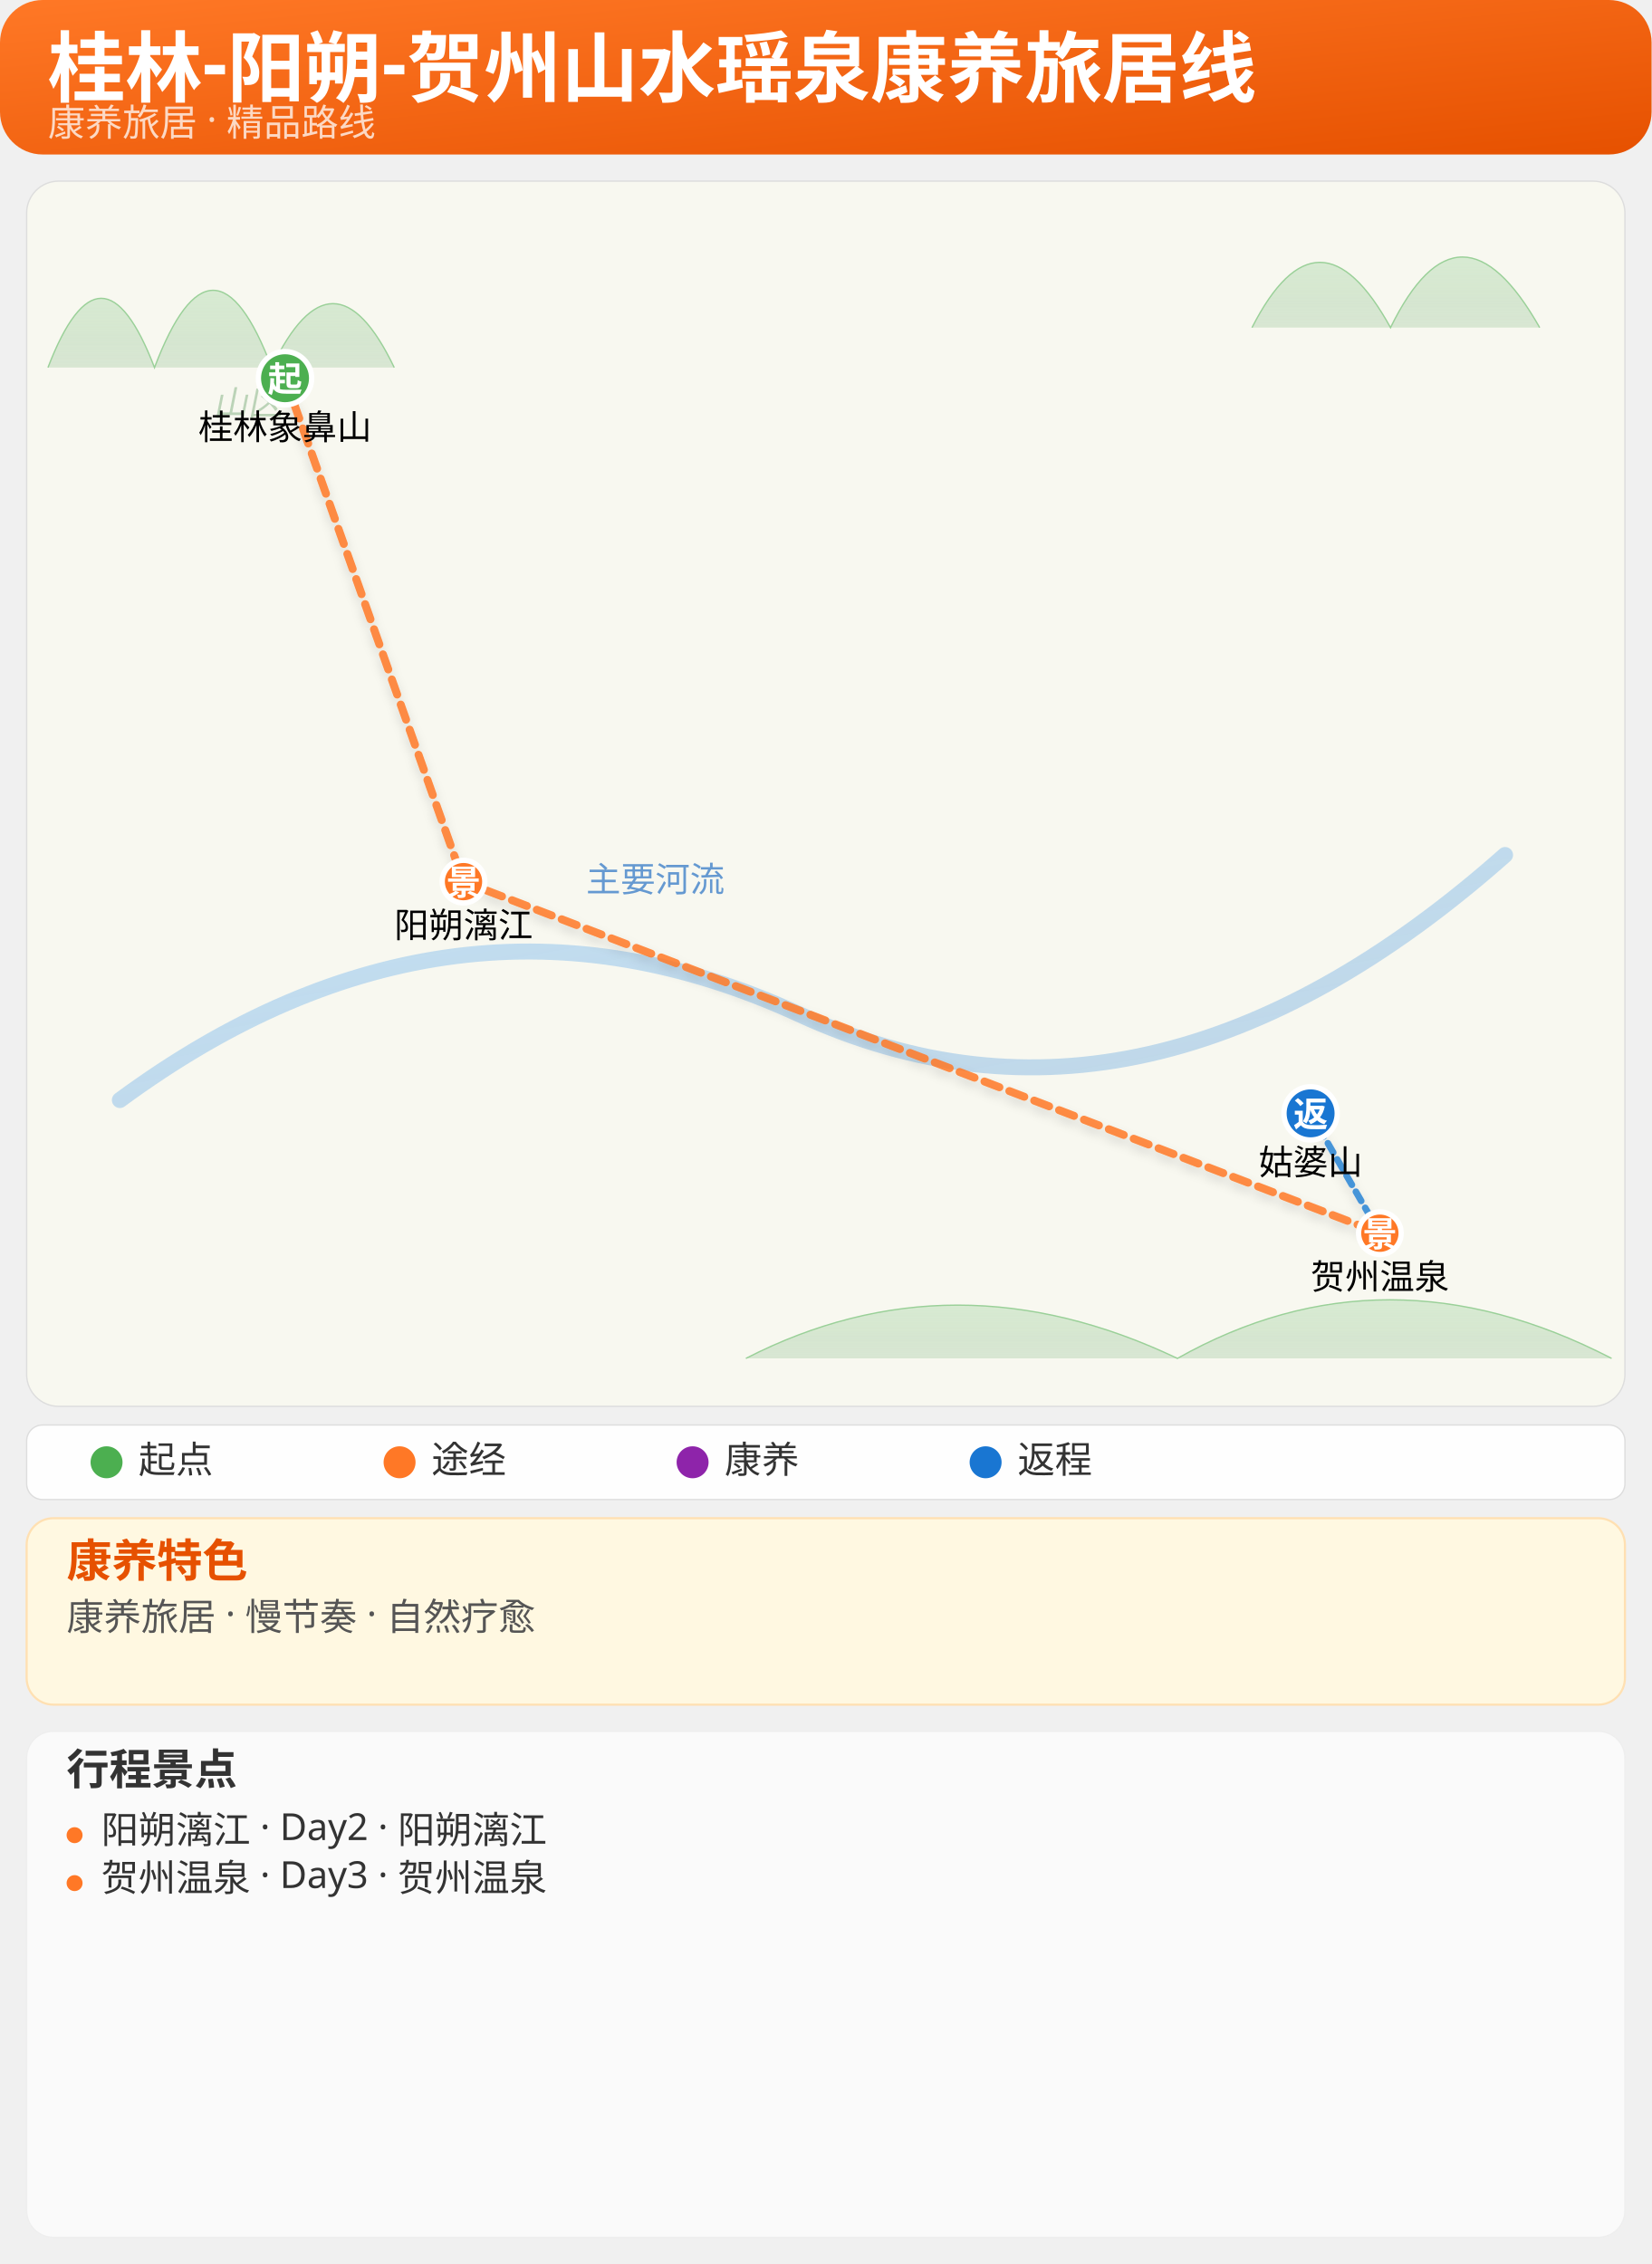
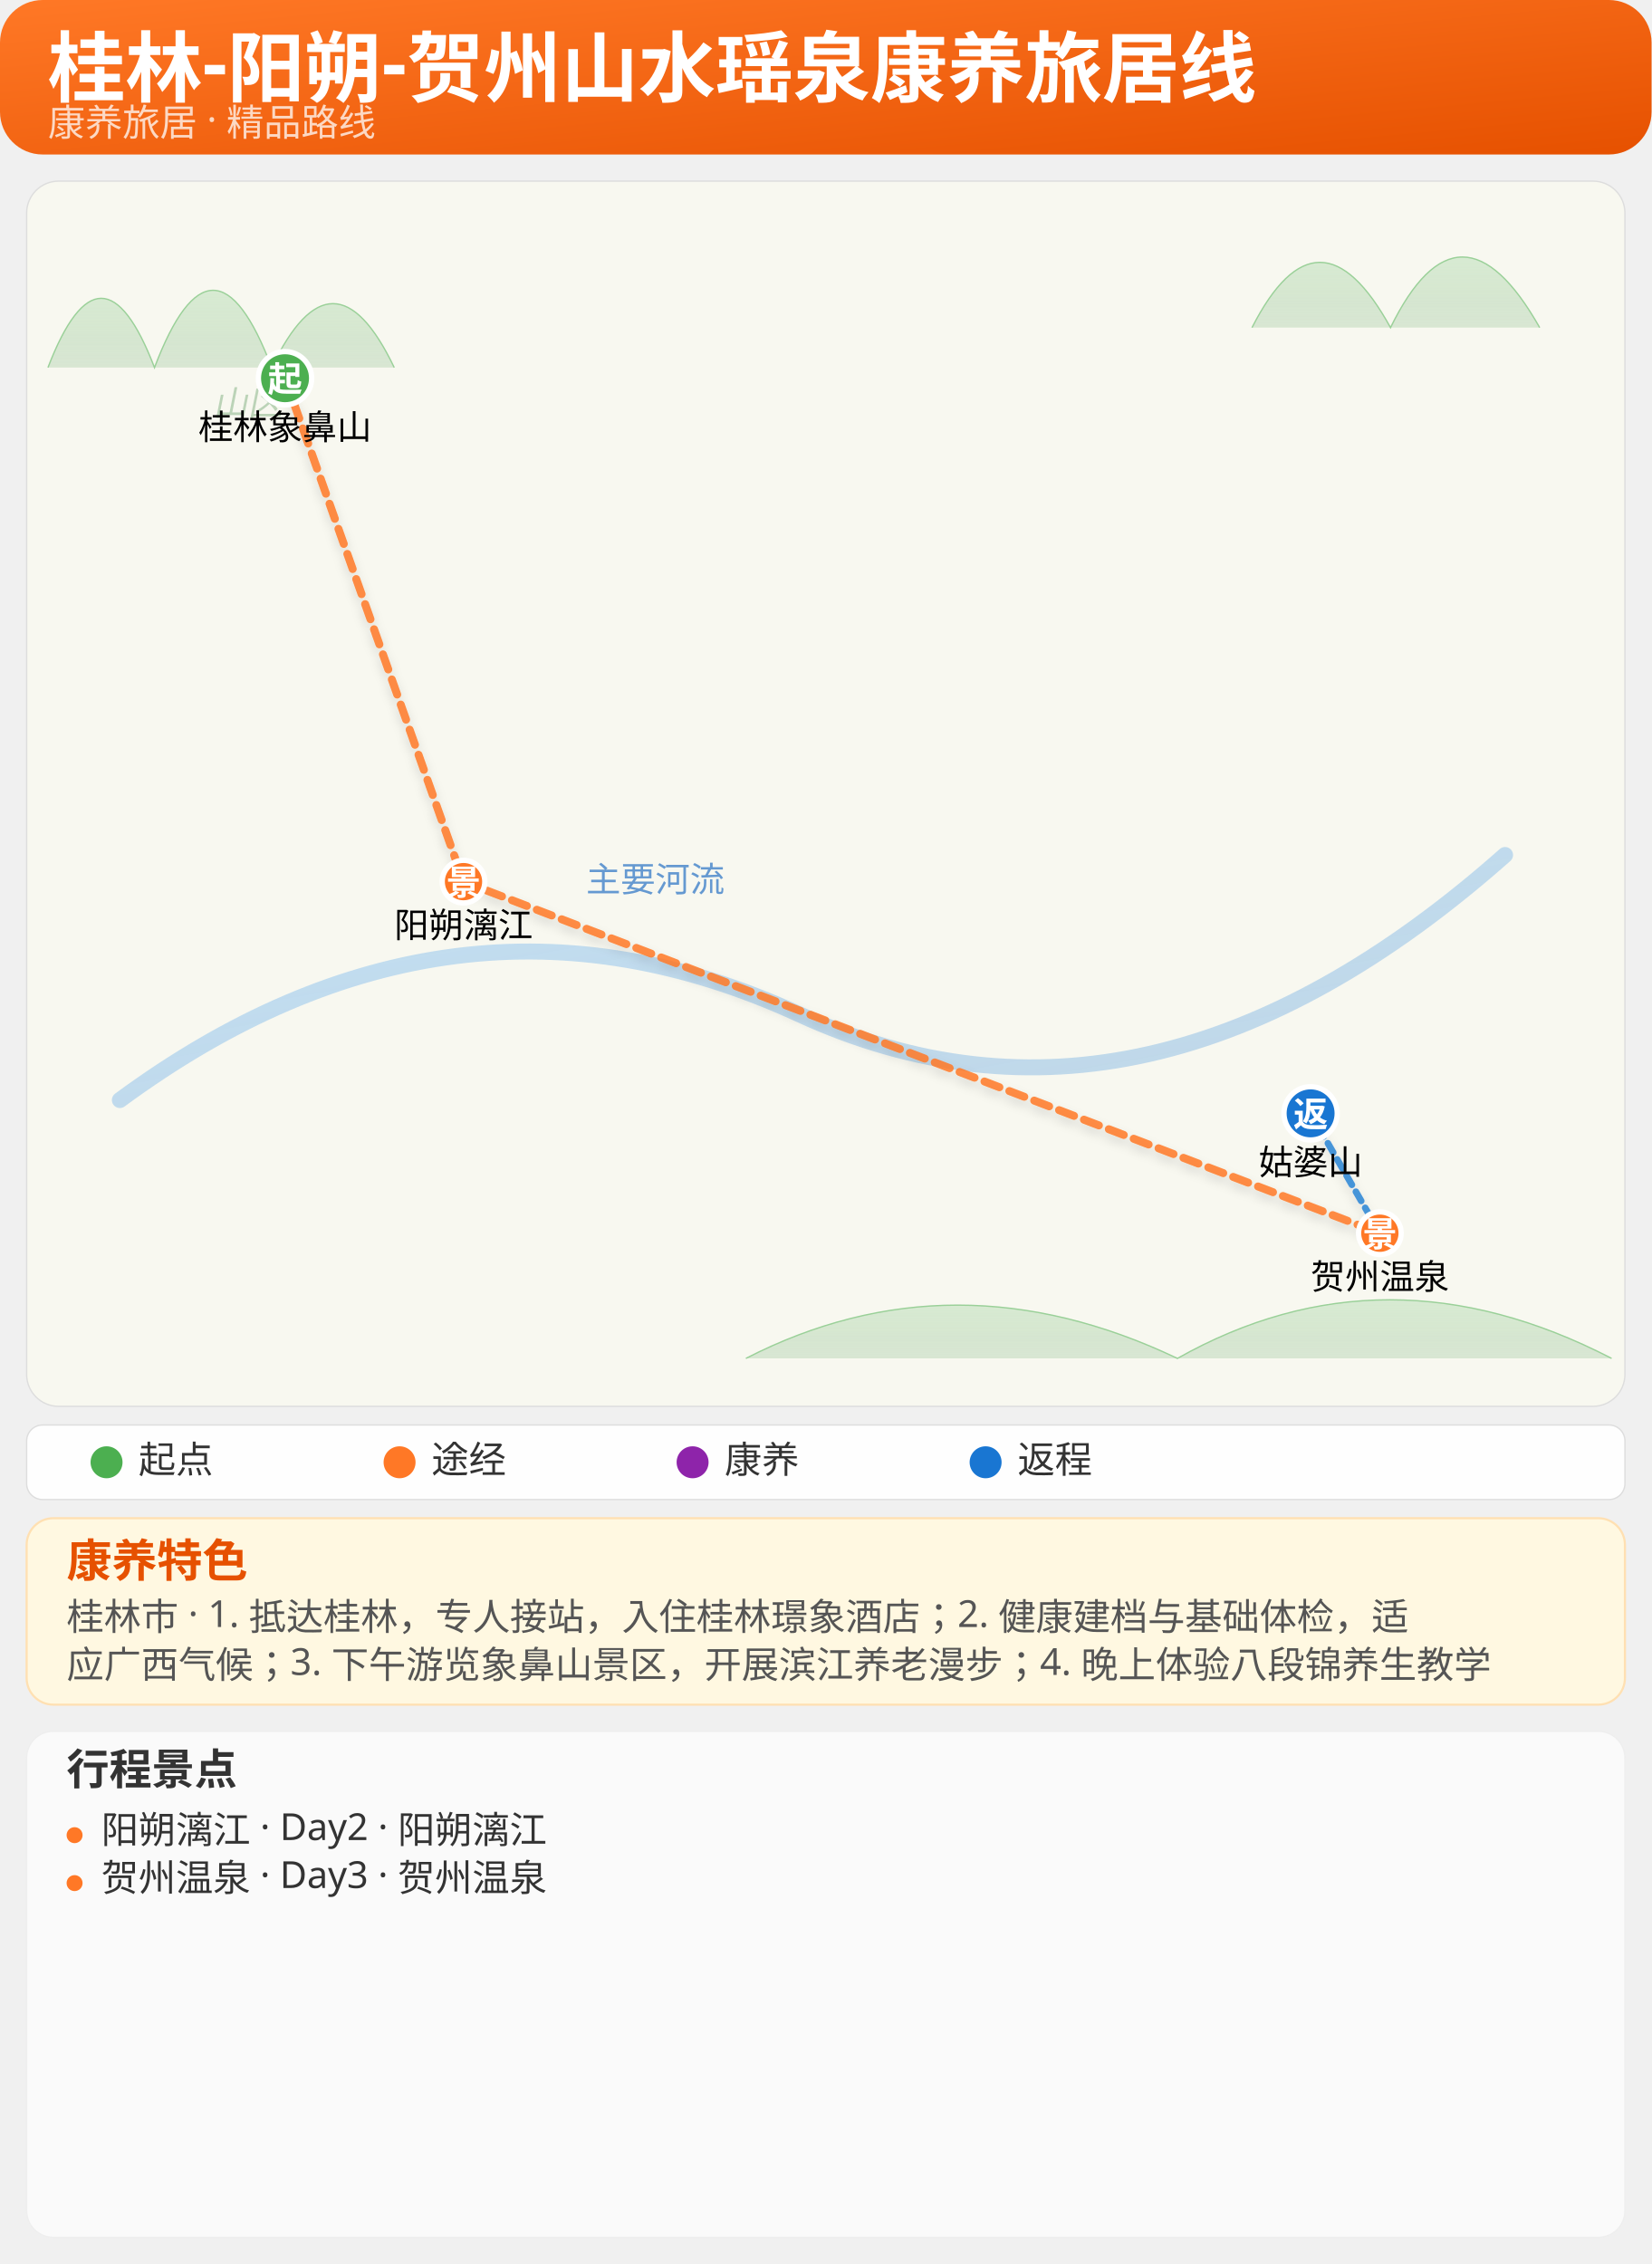
<svg xmlns="http://www.w3.org/2000/svg" viewBox="0 0 620 850" data-route-id="gx_excel_08" data-version="elder" data-route-name="桂林-阳朔-贺州山水瑶泉康养旅居线" data-center-lat="24.8618" data-center-lng="110.9061" style="width:100%;max-width:620px;background:linear-gradient(180deg,#F5F0E8 0%,#E8F4E8 100%);border-radius:16px;font-family:'PingFang SC','Microsoft YaHei',sans-serif">
  <defs>
    <linearGradient id="boundaryGrad" x1="0" y1="0" x2="1" y2="1">
      <stop offset="0%" stop-color="#E8F5E9" stop-opacity="0.95" />
      <stop offset="100%" stop-color="#C8E6C9" stop-opacity="0.8" />
    </linearGradient>
    <linearGradient id="riverGrad" x1="0" y1="0" x2="1" y2="1">
      <stop offset="0%" stop-color="#64B5F6" stop-opacity="0.7" />
      <stop offset="100%" stop-color="#1976D2" stop-opacity="0.5" />
    </linearGradient>
    <linearGradient id="hillGrad" x1="0" y1="0" x2="0" y2="1">
      <stop offset="0%" stop-color="#81C784" stop-opacity="0.5" />
      <stop offset="100%" stop-color="#388E3C" stop-opacity="0.3" />
    </linearGradient>
    <linearGradient id="heroGrad" x1="0" y1="0" x2="1" y2="1">
      <stop offset="0%" stop-color="#FF7826" />
      <stop offset="100%" stop-color="#E65100" />
    </linearGradient>
    <filter id="shadow">
      <feDropShadow dx="0" dy="2" stdDeviation="2" flood-color="#000" flood-opacity="0.15" />
    </filter>
  </defs>
  <rect x="0" y="0" width="620" height="58" rx="16" fill="url(#heroGrad)" />
  <text x="18" y="36" fill="#fff" font-size="29" font-weight="bold">桂林-阳朔-贺州山水瑶泉康养旅居线</text>
  <text x="18" y="51" fill="rgba(255,255,255,0.75)" font-size="14">康养旅居 · 精品路线</text>
  <rect x="10" y="68" width="600" height="460" rx="12" fill="#F8F8F0" stroke="#DDD" stroke-width="0.5" />
  <g class="mountains" opacity="0.55">
    <path d="M18,138 Q38,86 58,138 Q80,80 102,138 Q125,90 148,138" fill="url(#hillGrad)" stroke="#4CAF50" stroke-width="0.5" />
    <path d="M470,123 Q495,74 522,123 Q548,70 578,123" fill="url(#hillGrad)" stroke="#4CAF50" stroke-width="0.5" />
    <path d="M280,510 Q358,470 442,510 Q520,466 605,510" fill="url(#hillGrad)" stroke="#4CAF50" stroke-width="0.5" />
    <text x="80" y="156" fill="#2E7D32" font-size="13" opacity="0.55" font-style="italic">山区</text>
  </g>
  <g class="rivers">
    <path d="M45,413 Q170,321 300,380.8 T565,321" fill="none" stroke="url(#riverGrad)" stroke-width="6" stroke-linecap="round" opacity="0.5" />
    <text x="220" y="334.8" fill="#1565C0" font-size="13" opacity="0.65">主要河流</text>
  </g>
  <g class="route-paths" filter="url(#shadow)">
    <path d="M 107 142 L 174 331 L 518 463" fill="none" stroke="#FF7826" stroke-width="3" stroke-dasharray="6 4" stroke-linecap="round" stroke-linejoin="round" opacity="0.85" />
    <path d="M 518 463 L 492 418" fill="none" stroke="#1976D2" stroke-width="2.5" stroke-dasharray="4 3" stroke-linecap="round" stroke-linejoin="round" opacity="0.75" />
  </g>
  <g class="markers">
-     <g class="route-marker" style="cursor:pointer" data-type="arrival" data-day="Day1" data-name="桂林象鼻山" data-plan="桂林象鼻山" data-lat="25.2736" data-lng="110.2923" data-spot-desc="桂林象鼻山" transform="translate(107,142)">
+     <g class="route-marker" style="cursor:pointer" data-type="arrival" data-day="Day1" data-name="桂林象鼻山" data-plan="桂林象鼻山" data-lat="25.2736" data-lng="110.2923" data-spot-desc="桂林市 · 1. 抵达桂林，专人接站，入住桂林璟象酒店；2. 健康建档与基础体检，适应广西气候；3. 下午游览象鼻山景区，开展滨江养老漫步；4. 晚上体验八段锦养生教学，夜游四湖静心养老" transform="translate(107,142)">
      <circle r="10" fill="#4CAF50" stroke="#fff" stroke-width="2" />
      <text text-anchor="middle" dy="5" fill="#fff" font-size="13" font-weight="bold">起</text>
      <text y="23" text-anchor="middle" font-size="13" fill="#000" font-family="sans-serif">桂林象鼻山</text>
    </g>
-     <g class="route-marker" style="cursor:pointer" data-type="spot" data-day="Day2" data-name="阳朔漓江" data-plan="阳朔漓江" data-lat="24.7739" data-lng="110.494" data-spot-desc="阳朔漓江" transform="translate(174,331)">
+     <g class="route-marker" style="cursor:pointer" data-type="spot" data-day="Day2" data-name="阳朔漓江" data-plan="阳朔漓江" data-lat="24.7739" data-lng="110.494" data-spot-desc="桂林市→阳朔县 · 1. 8:30早餐后出发，乘车前往竹江码头（车程约1小时）；2. 乘坐漓江游船，开展百里画廊生态氧疗；3. 抵达阳朔后入住广悦华阳朔河畔度假酒店，午餐后午休；4. 下午游览遇龙河景区，开展田园养老漫步；5. 晚上体验瑶药" transform="translate(174,331)">
      <circle r="8" fill="#FF7826" stroke="#fff" stroke-width="2" />
      <text text-anchor="middle" dy="5" fill="#fff" font-size="13" font-weight="bold">景</text>
      <text y="21" text-anchor="middle" font-size="13" fill="#000" font-family="sans-serif">阳朔漓江</text>
    </g>
-     <g class="route-marker" style="cursor:pointer" data-type="spot" data-day="Day3" data-name="贺州温泉" data-plan="贺州温泉" data-lat="24.45" data-lng="111.52" data-spot-desc="贺州温泉" transform="translate(518,463)">
+     <g class="route-marker" style="cursor:pointer" data-type="spot" data-day="Day3" data-name="贺州温泉" data-plan="贺州温泉" data-lat="24.45" data-lng="111.52" data-spot-desc="阳朔县 · 1. 8:30早餐后，晨练八段锦；2. 上午游览世外桃源景区，开展田园秘境养老；3. 午餐后午休；4. 下午游览西街，体验非遗文化研学；5. 晚上体验印象·刘三姐文化演出，文化润心" transform="translate(518,463)">
      <circle r="8" fill="#FF7826" stroke="#fff" stroke-width="2" />
      <text text-anchor="middle" dy="5" fill="#fff" font-size="13" font-weight="bold">景</text>
      <text y="21" text-anchor="middle" font-size="13" fill="#000" font-family="sans-serif">贺州温泉</text>
    </g>
-     <g class="route-marker" style="cursor:pointer" data-type="departure" data-day="Day4" data-name="姑婆山" data-plan="姑婆山" data-lat="24.52" data-lng="111.47" data-spot-desc="姑婆山" transform="translate(492,418)">
+     <g class="route-marker" style="cursor:pointer" data-type="departure" data-day="Day4" data-name="姑婆山" data-plan="姑婆山" data-lat="24.52" data-lng="111.47" data-spot-desc="阳朔县→贺州市 · 1. 8:30早餐后出发，乘车前往贺州市（车程约1.5小时）；2. 抵达后入住贺州西溪森林温泉度假村，午餐后午休；3. 下午开展森林温泉初疗，体验壮瑶药包温泉；4. 晚上体验温泉温补膳食，民俗篝火活动" transform="translate(492,418)">
      <circle r="10" fill="#1976D2" stroke="#fff" stroke-width="2" />
      <text text-anchor="middle" dy="5" fill="#fff" font-size="13" font-weight="bold">返</text>
      <text y="23" text-anchor="middle" font-size="13" fill="#000" font-family="sans-serif">姑婆山</text>
    </g>
  </g>
  <g class="legend" transform="translate(10, 535)">
    <rect width="600" height="28" rx="6" fill="rgba(255,255,255,0.92)" stroke="#ddd" stroke-width="0.5" />
    <circle cx="30" cy="14" r="6" fill="#4CAF50" />
    <text x="42" y="18" font-size="14" fill="#333">起点</text>
    <circle cx="140" cy="14" r="6" fill="#FF7826" />
    <text x="152" y="18" font-size="14" fill="#333">途经</text>
    <circle cx="250" cy="14" r="6" fill="#8E24AA" />
    <text x="262" y="18" font-size="14" fill="#333">康养</text>
    <circle cx="360" cy="14" r="6" fill="#1976D2" />
    <text x="372" y="18" font-size="14" fill="#333">返程</text>
  </g>
  <g class="wellness-info" transform="translate(10, 570)">
    <rect width="600" height="70" rx="10" fill="#FFF8E1" stroke="#FFE0B2" stroke-width="0.8" />
    <text x="15" y="22" fill="#E65100" font-size="17" font-weight="bold">康养特色</text>
-     <text x="15" y="42" fill="#555" font-size="14">康养旅居 · 慢节奏 · 自然疗愈</text>
+     <text x="15" y="42" fill="#555" font-size="14">桂林市 · 1. 抵达桂林，专人接站，入住桂林璟象酒店；2. 健康建档与基础体检，适</text>
+     <text x="15" y="60" fill="#555" font-size="14">应广西气候；3. 下午游览象鼻山景区，开展滨江养老漫步；4. 晚上体验八段锦养生教学</text>
  </g>
  <g class="spot-list" transform="translate(10, 650)">
    <rect width="600" height="190" rx="10" fill="#FAFAFA" stroke="#EEE" stroke-width="0.5" />
    <text x="15" y="20" fill="#333" font-size="16" font-weight="bold">行程景点</text>
-     <g class="spot-item" data-name="阳朔漓江" data-day="Day2" data-spot-desc="">
+     <g class="spot-item" data-name="阳朔漓江" data-day="Day2" data-spot-desc="桂林市→阳朔县 · 1. 8:30早餐后出发，乘车前往竹江码头（车程约1小时）；2. 乘坐漓江游船，开展百里画廊生态氧疗；3. 抵达阳朔后入住广悦华阳朔河畔度假酒店，午餐后午休；4. 下午游览遇龙河景区，开展田园养老漫步；5. 晚上体验瑶药">
      <circle cx="18" cy="39" r="3" fill="#FF7826" />
      <text x="28" y="42" fill="#333" font-size="14">阳朔漓江 · Day2 · 阳朔漓江</text>
    </g>
-     <g class="spot-item" data-name="贺州温泉" data-day="Day3" data-spot-desc="">
+     <g class="spot-item" data-name="贺州温泉" data-day="Day3" data-spot-desc="阳朔县 · 1. 8:30早餐后，晨练八段锦；2. 上午游览世外桃源景区，开展田园秘境养老；3. 午餐后午休；4. 下午游览西街，体验非遗文化研学；5. 晚上体验印象·刘三姐文化演出，文化润心">
      <circle cx="18" cy="57" r="3" fill="#FF7826" />
      <text x="28" y="60" fill="#333" font-size="14">贺州温泉 · Day3 · 贺州温泉</text>
    </g>
  </g>
</svg>
